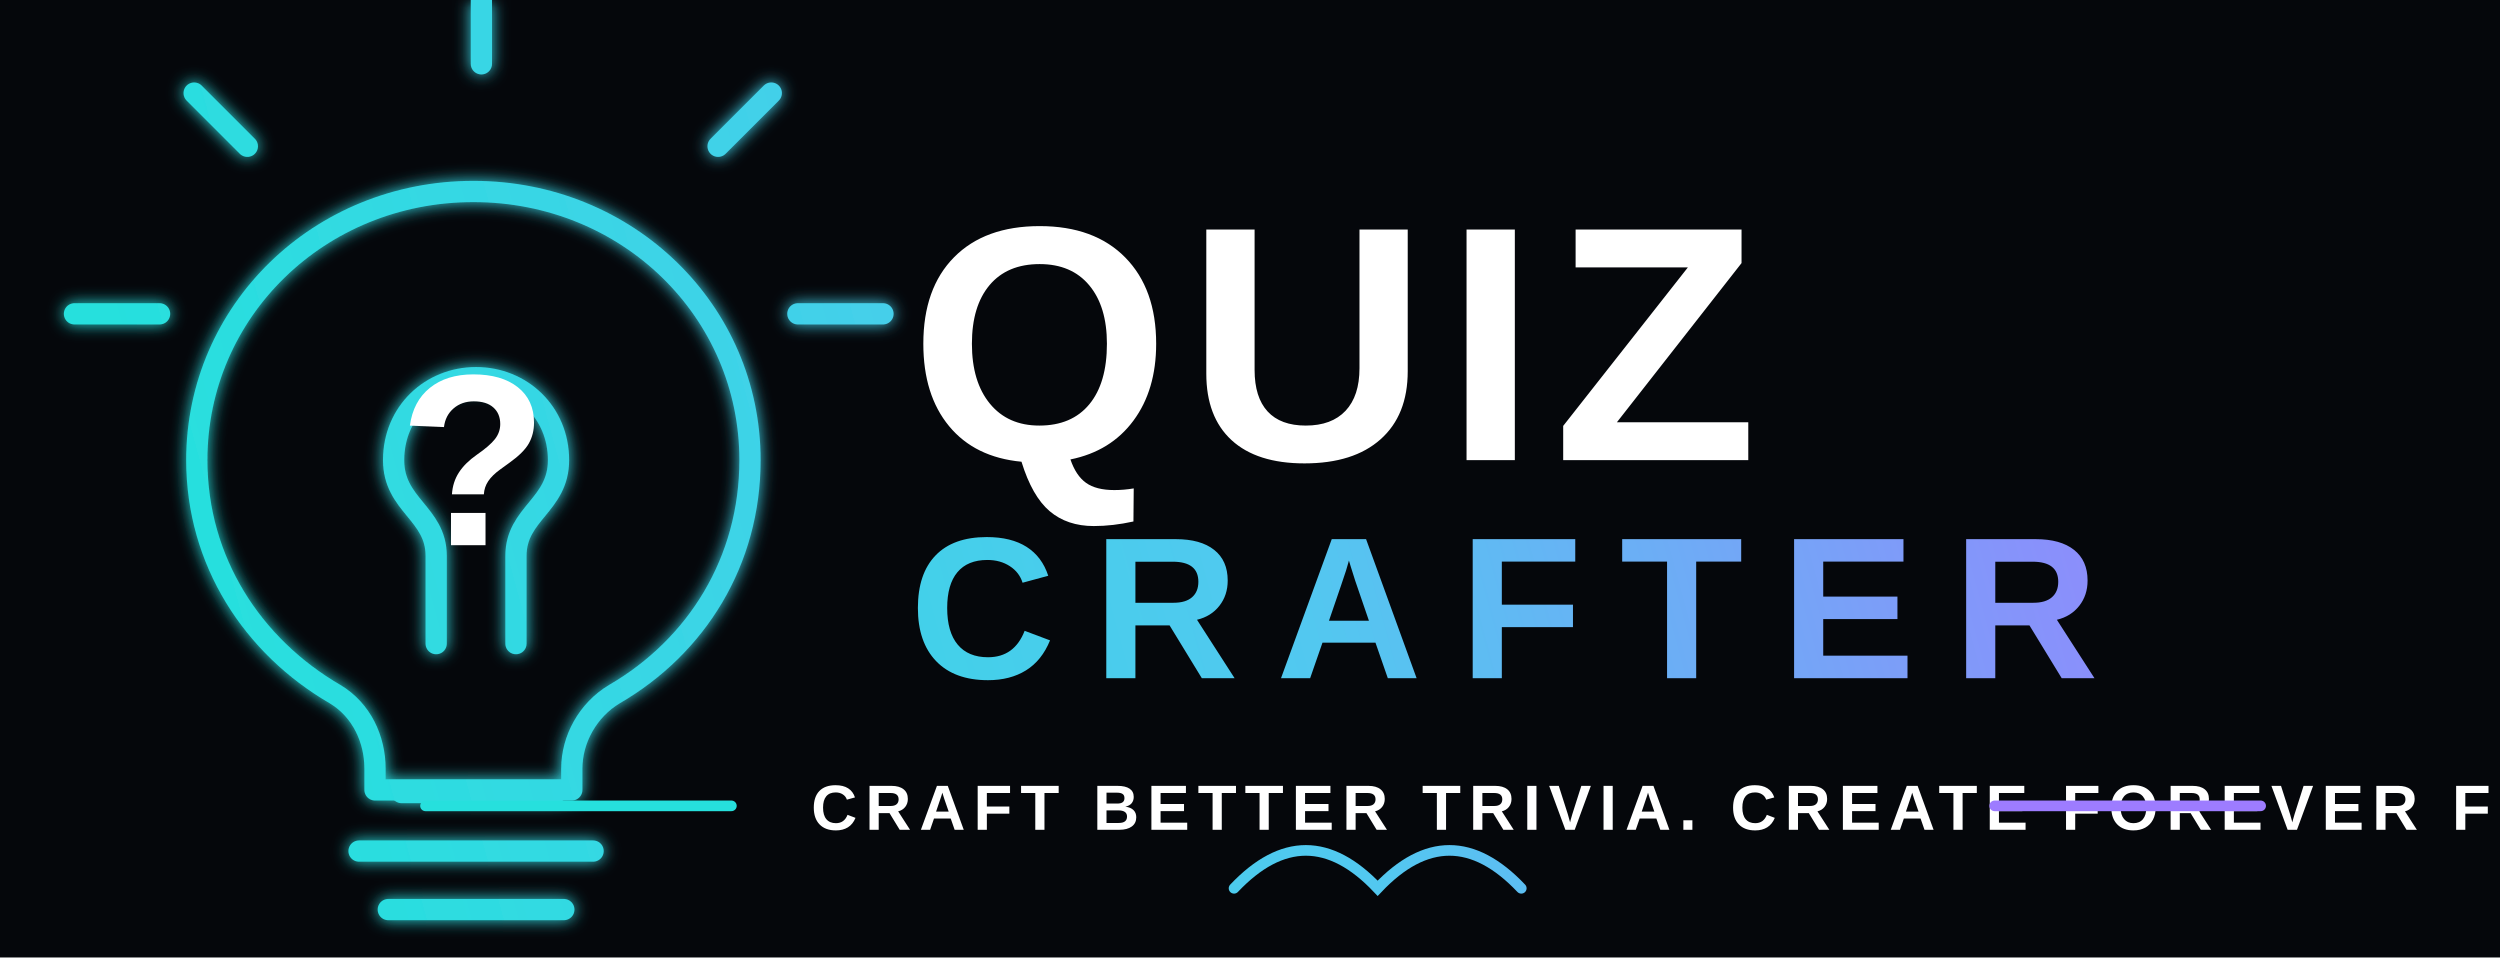
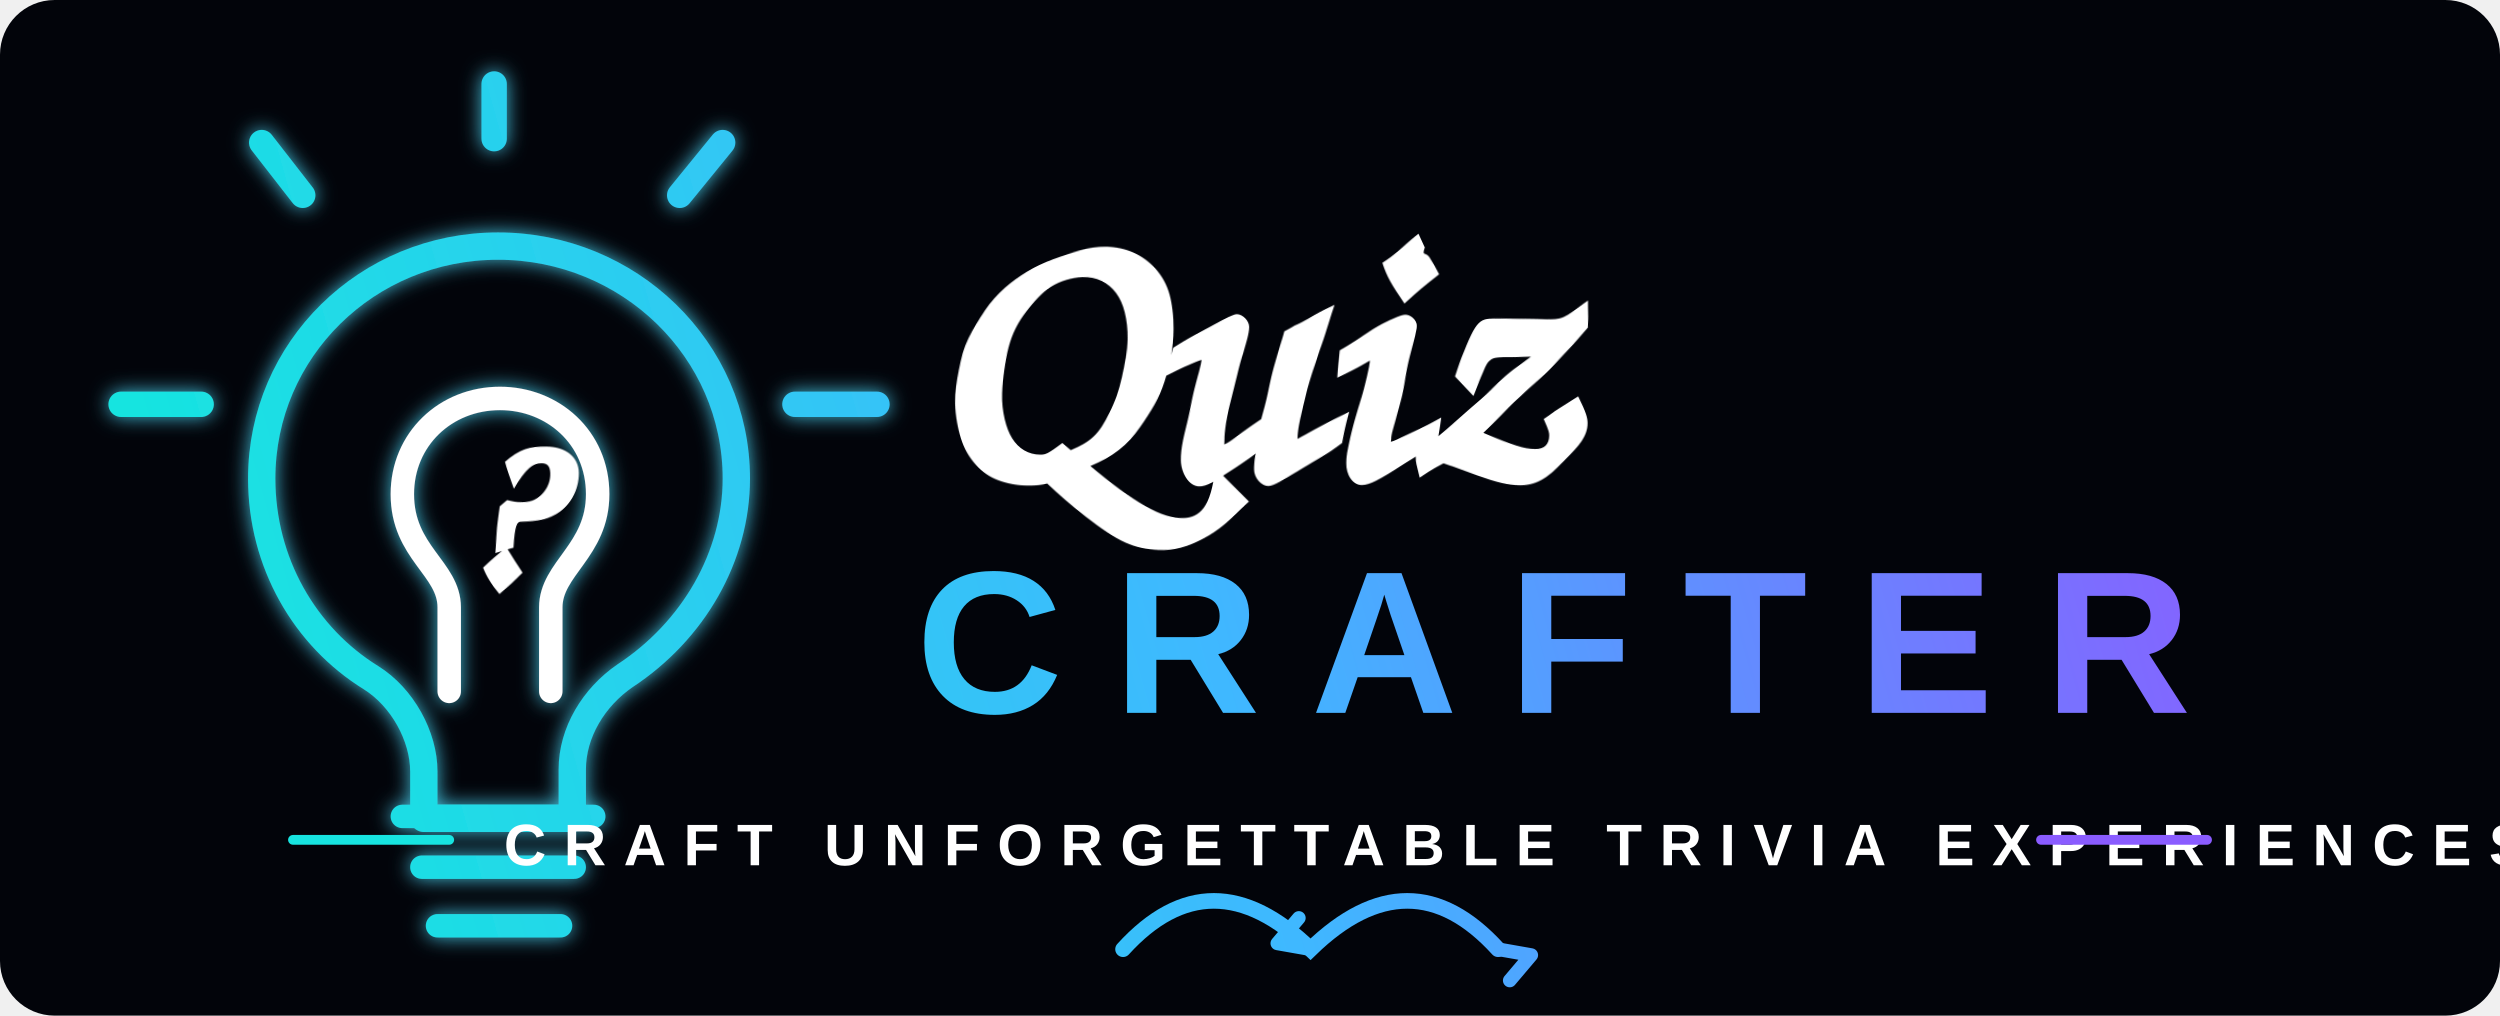
- <svg xmlns="http://www.w3.org/2000/svg" viewBox="0 0 940 360" role="img" aria-labelledby="title desc">
+ <svg xmlns="http://www.w3.org/2000/svg" viewBox="0 0 1280 520" role="img" aria-labelledby="title desc">
  <defs>
-     <linearGradient id="qcGradient" x1="80" y1="280" x2="840" y2="74" gradientUnits="userSpaceOnUse">
-       <stop offset="0" stop-color="#26e0dd" />
-       <stop offset="0.52" stop-color="#52c8f0" />
-       <stop offset="1" stop-color="#9d7cff" />
+     <linearGradient id="qcNeon" x1="120" y1="390" x2="1120" y2="110" gradientUnits="userSpaceOnUse">
+       <stop offset="0" stop-color="#17E4E0" />
+       <stop offset="0.48" stop-color="#3FB8FF" />
+       <stop offset="1" stop-color="#8A5CFF" />
    </linearGradient>
-     <filter id="softGlow" x="-20%" y="-20%" width="140%" height="140%">
-       <feGaussianBlur stdDeviation="3" result="blur" />
+     <filter id="qcGlow" x="-20%" y="-20%" width="140%" height="140%">
+       <feGaussianBlur stdDeviation="5" result="blur" />
+       <feColorMatrix in="blur" type="matrix" values="0 0 0 0 0.08 0 0 0 0 0.74 0 0 0 0 1 0 0 0 .85 0" />
      <feMerge>
-         <feMergeNode in="blur" />
+         <feMergeNode />
        <feMergeNode in="SourceGraphic" />
      </feMerge>
    </filter>
+     <filter id="paint" x="-8%" y="-8%" width="116%" height="116%">
+       <feTurbulence type="fractalNoise" baseFrequency="0.022" numOctaves="2" seed="9" />
+       <feDisplacementMap in="SourceGraphic" scale="3" />
+     </filter>
  </defs>
-   <rect width="940" height="360" fill="#05070b" />
-   <g fill="none" stroke="url(#qcGradient)" stroke-width="8" stroke-linecap="round" stroke-linejoin="round" filter="url(#softGlow)">
-     <path d="M178 72c-58 0-104 45-104 101 0 38 21 70 52 88 10 6 15 17 15 28v8h74v-8c0-11 6-22 16-28 31-18 51-50 51-88 0-56-46-101-104-101z" />
-     <path d="M135 320h88M146 342h66M151 298h58" />
-     <path d="M93 55 73 35M60 118H28M181 24V0M270 55l20-20M300 118h32" />
-     <path d="M164 242v-33c0-16-16-19-16-36 0-18 14-31 31-31s31 13 31 31c0 17-16 20-16 36v33" />
+   <rect width="1280" height="520" rx="28" fill="#02040A" />
+   <g filter="url(#qcGlow)" fill="none" stroke="url(#qcNeon)" stroke-linecap="round" stroke-linejoin="round">
+     <path d="M255 126c-67 0-121 53-121 119 0 43 22 81 56 102 16 10 27 30 27 48v24h76v-25c0-19 11-37 27-48 35-23 57-61 57-101 0-66-55-119-122-119z" stroke-width="14" />
+     <path d="M216 444h78M224 474h63M206 418h98" stroke-width="12" />
+     <path d="M253 71v-28M155 100l-21-27M103 207H62M348 100l22-27M407 207h42" stroke-width="13" />
+     <path d="M230 354v-43c0-20-24-28-24-58 0-28 22-49 50-49 27 0 50 20 50 49 0 29-24 38-24 58v43" stroke="#fff" stroke-width="12" />
  </g>
-   <text x="178" y="205" text-anchor="middle" font-family="Arial, Helvetica, sans-serif" font-size="92" font-weight="900" fill="#ffffff">?</text>
-   <text x="342" y="173" font-family="Arial, Helvetica, sans-serif" font-size="126" font-weight="900" letter-spacing="6" fill="#ffffff">QUIZ</text>
-   <text x="342" y="255" font-family="Arial, Helvetica, sans-serif" font-size="76" font-weight="800" letter-spacing="14" fill="url(#qcGradient)">CRAFTER</text>
-   <line x1="160" y1="303" x2="275" y2="303" stroke="#26e0dd" stroke-width="4" stroke-linecap="round" />
-   <text x="305" y="312" font-family="Arial, Helvetica, sans-serif" font-size="24" font-weight="800" letter-spacing="3" fill="#ffffff">CRAFT BETTER TRIVIA. CREATE FOREVER FUN.</text>
-   <line x1="750" y1="303" x2="850" y2="303" stroke="#9d7cff" stroke-width="4" stroke-linecap="round" />
-   <path d="M464 334c18-19 36-19 54 0 18-19 36-19 54 0" fill="none" stroke="url(#qcGradient)" stroke-width="4" stroke-linecap="round" />
+   <text x="255" y="302" text-anchor="middle" font-family="'Permanent Marker','Comic Sans MS','Segoe Print',cursive" font-size="118" font-weight="900" fill="#fff" filter="url(#paint)">?</text>
+   <text x="470" y="246" font-family="'Permanent Marker','Comic Sans MS','Segoe Print',cursive" font-size="188" font-weight="900" fill="#fff" filter="url(#paint)">Quiz</text>
+   <text x="469" y="365" font-family="'Oswald','Arial Narrow','Arial',sans-serif" font-size="104" font-weight="800" letter-spacing="26" fill="url(#qcNeon)">CRAFTER</text>
+   <line x1="150" y1="430" x2="230" y2="430" stroke="#17E4E0" stroke-width="5" stroke-linecap="round" />
+   <text x="258" y="443" font-family="'Oswald','Arial Narrow','Arial',sans-serif" font-size="30" font-weight="700" letter-spacing="9" fill="#fff">CRAFT UNFORGETTABLE TRIVIA EXPERIENCES</text>
+   <line x1="1045" y1="430" x2="1130" y2="430" stroke="#8A5CFF" stroke-width="5" stroke-linecap="round" />
+   <path d="M575 486c30-33 62-33 96 0 34-33 66-33 96 0" fill="none" stroke="url(#qcNeon)" stroke-width="8" stroke-linecap="round" />
+   <path d="M671 486l-17-3 11-13M767 486l17 3-11 13" fill="none" stroke="url(#qcNeon)" stroke-width="7" stroke-linecap="round" stroke-linejoin="round" />
</svg>
